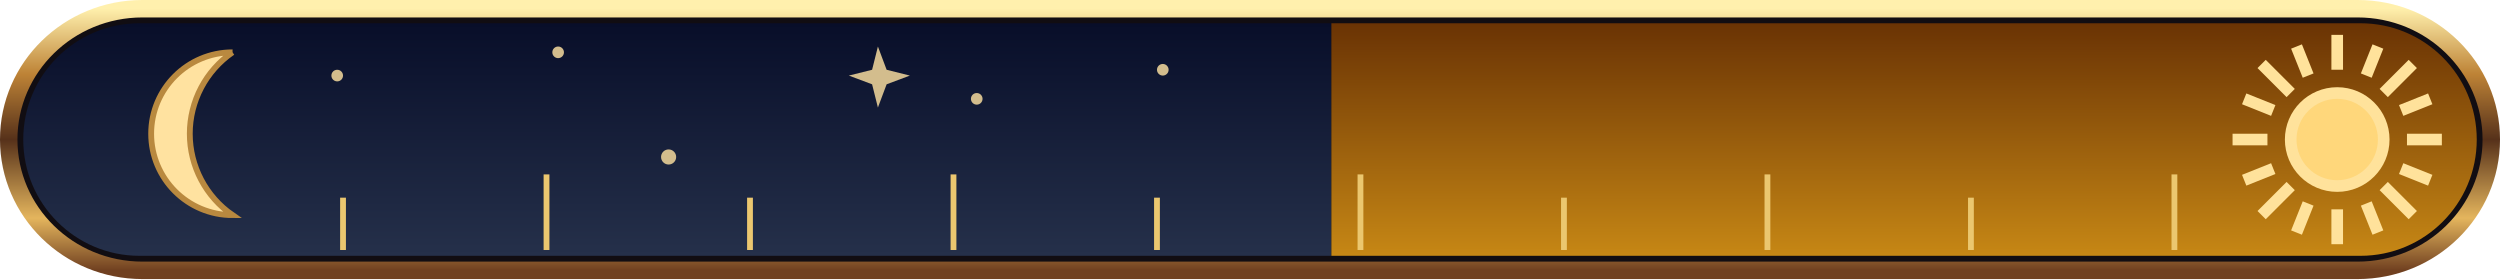
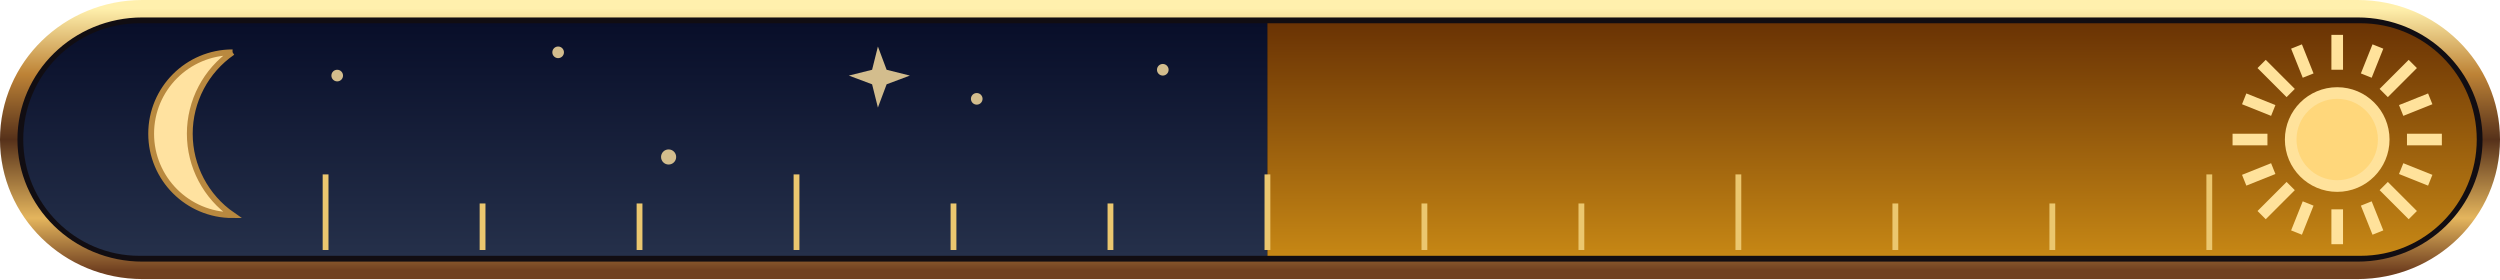
<svg xmlns="http://www.w3.org/2000/svg" width="430" height="48" viewBox="0 0 430 48">
  <defs>
    <linearGradient id="gold" x2="0" y2="1">
      <stop stop-color="#fff0ad" />
      <stop offset=".25" stop-color="#be8336" />
      <stop offset=".5" stop-color="#56311a" />
      <stop offset=".8" stop-color="#e4b55d" />
      <stop offset="1" stop-color="#704020" />
    </linearGradient>
    <linearGradient id="night" x2="0" y2="1">
      <stop stop-color="#080e29" />
      <stop offset="1" stop-color="#25304a" />
    </linearGradient>
    <linearGradient id="day" x2="0" y2="1">
      <stop stop-color="#6a3304" />
      <stop offset="1" stop-color="#c68715" />
    </linearGradient>
    <clipPath id="clip">
      <rect x="4" y="4" width="422" height="40" rx="20" />
    </clipPath>
  </defs>
  <rect x="1.5" y="1.5" width="427" height="45" rx="23" fill="#110d12" stroke="url(#gold)" stroke-width="3" />
  <g clip-path="url(#clip)">
-     <path fill="url(#night)" d="M4 4h225v40H4z" />
-     <path fill="url(#day)" d="M229 4h197v40H229z" />
+     <path fill="url(#night)" d="M4 4h214v40H4z" />
+     <path fill="url(#day)" d="M218 4h208v40H218z" />
    <g fill="#d3bd8d">
      <circle cx="58" cy="13" r="1" />
      <circle cx="96" cy="9" r="1" />
      <circle cx="115" cy="27" r="1.3" />
      <circle cx="168" cy="17" r="1" />
      <circle cx="200" cy="12" r="1" />
      <path d="m151 8 1.5 4 4 1-4 1.5-1.5 4-1-4-4-1.5 4-1z" />
    </g>
    <path d="M40 9a14 14 0 1 0 0 28A17 17 0 0 1 40 9" fill="#ffe2a0" stroke="#b9893f" />
    <g stroke="#ebc76f" stroke-width="1">
-       <path d="M59 43v-9m35 9V30m35 13v-9m35 9V30m35 13v-9m35 9V30m35 13v-9m35 9V30m35 13v-9m35 9V30" />
+       <path d="M56.00 43V30M83.00 43V35M110.00 43V35M137.00 43V30M164.00 43V35M191.00 43V35M218.00 43V30M245.00 43V35M272.00 43V35M299.00 43V30M326.00 43V35M353.00 43V35M380.00 43V30" />
    </g>
    <g transform="translate(402 24)" stroke="#ffe29b" stroke-width="2">
      <circle r="8" fill="#ffd77b" />
      <path d="M0-12v-6m0 30v6m12-18h6m-30 0h-6m26-8 5-5m-21 21-5 5m21-5 5 5m-21-21-5-5M5-11l2-5m-12 27-2 5m18-21 5-2m-27 12-5 2M11 5l5 2m-27-12-5-2M5 11l2 5m-12-27-2-5" />
    </g>
  </g>
</svg>
